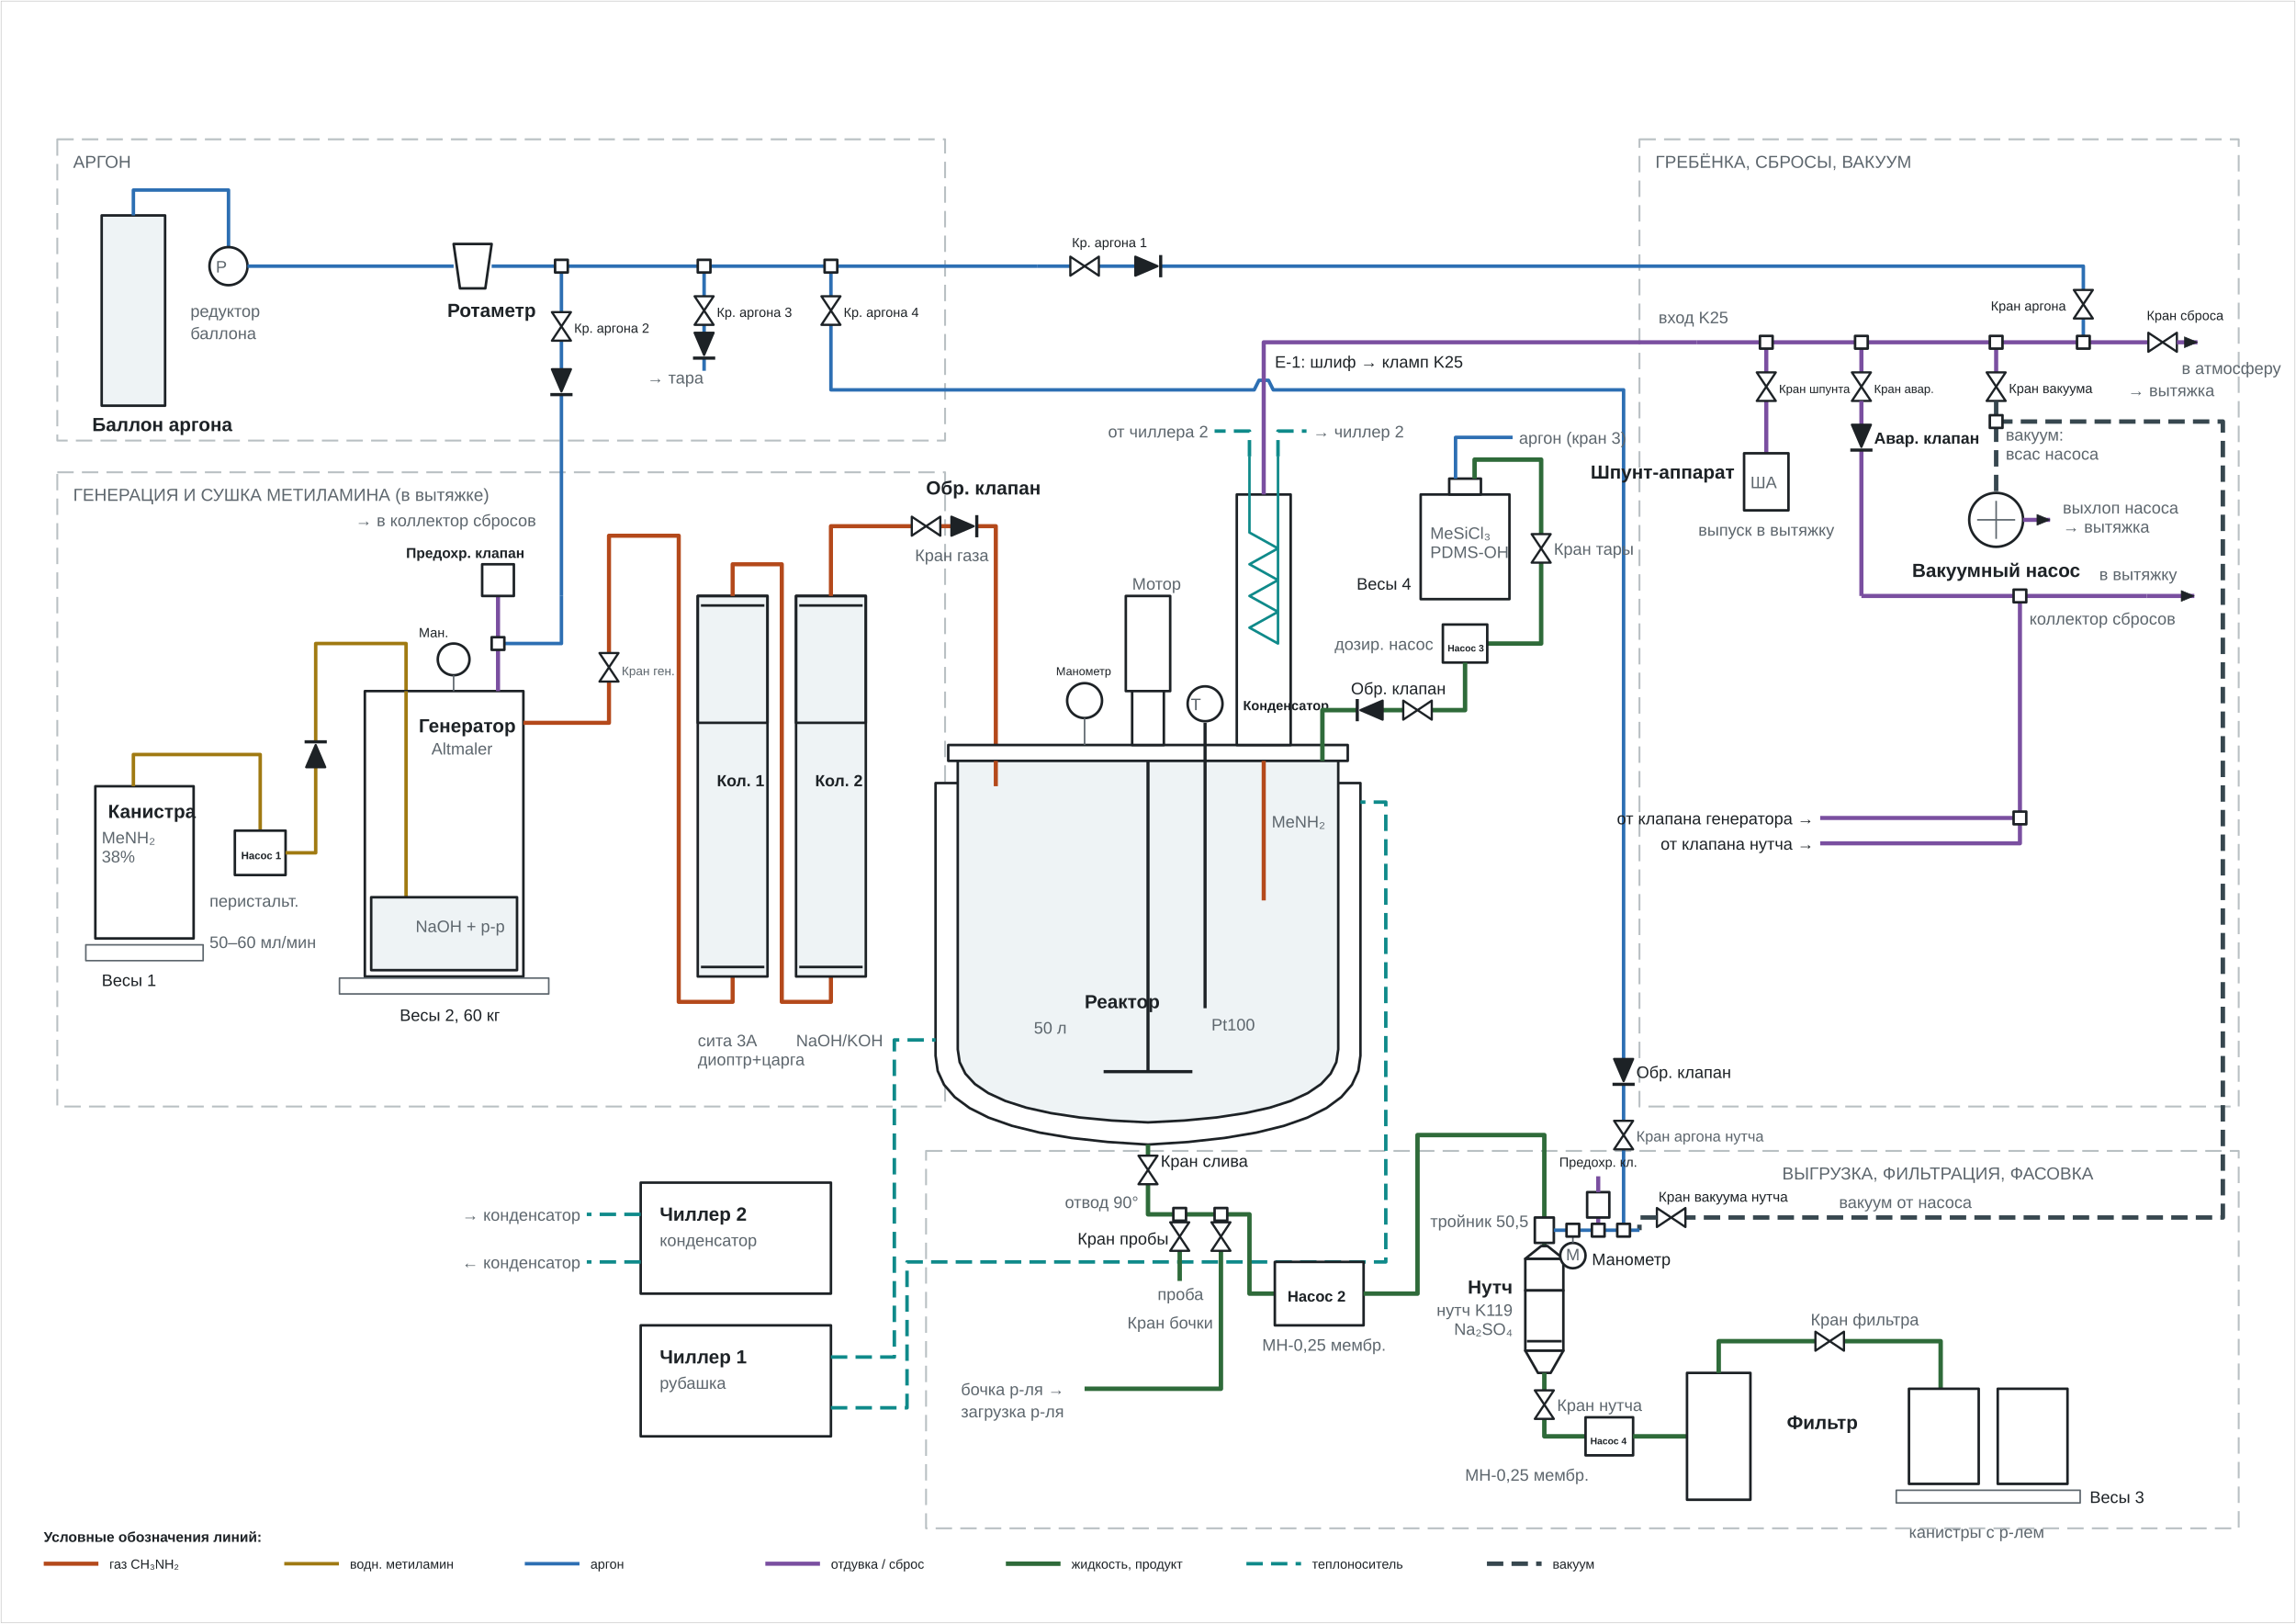
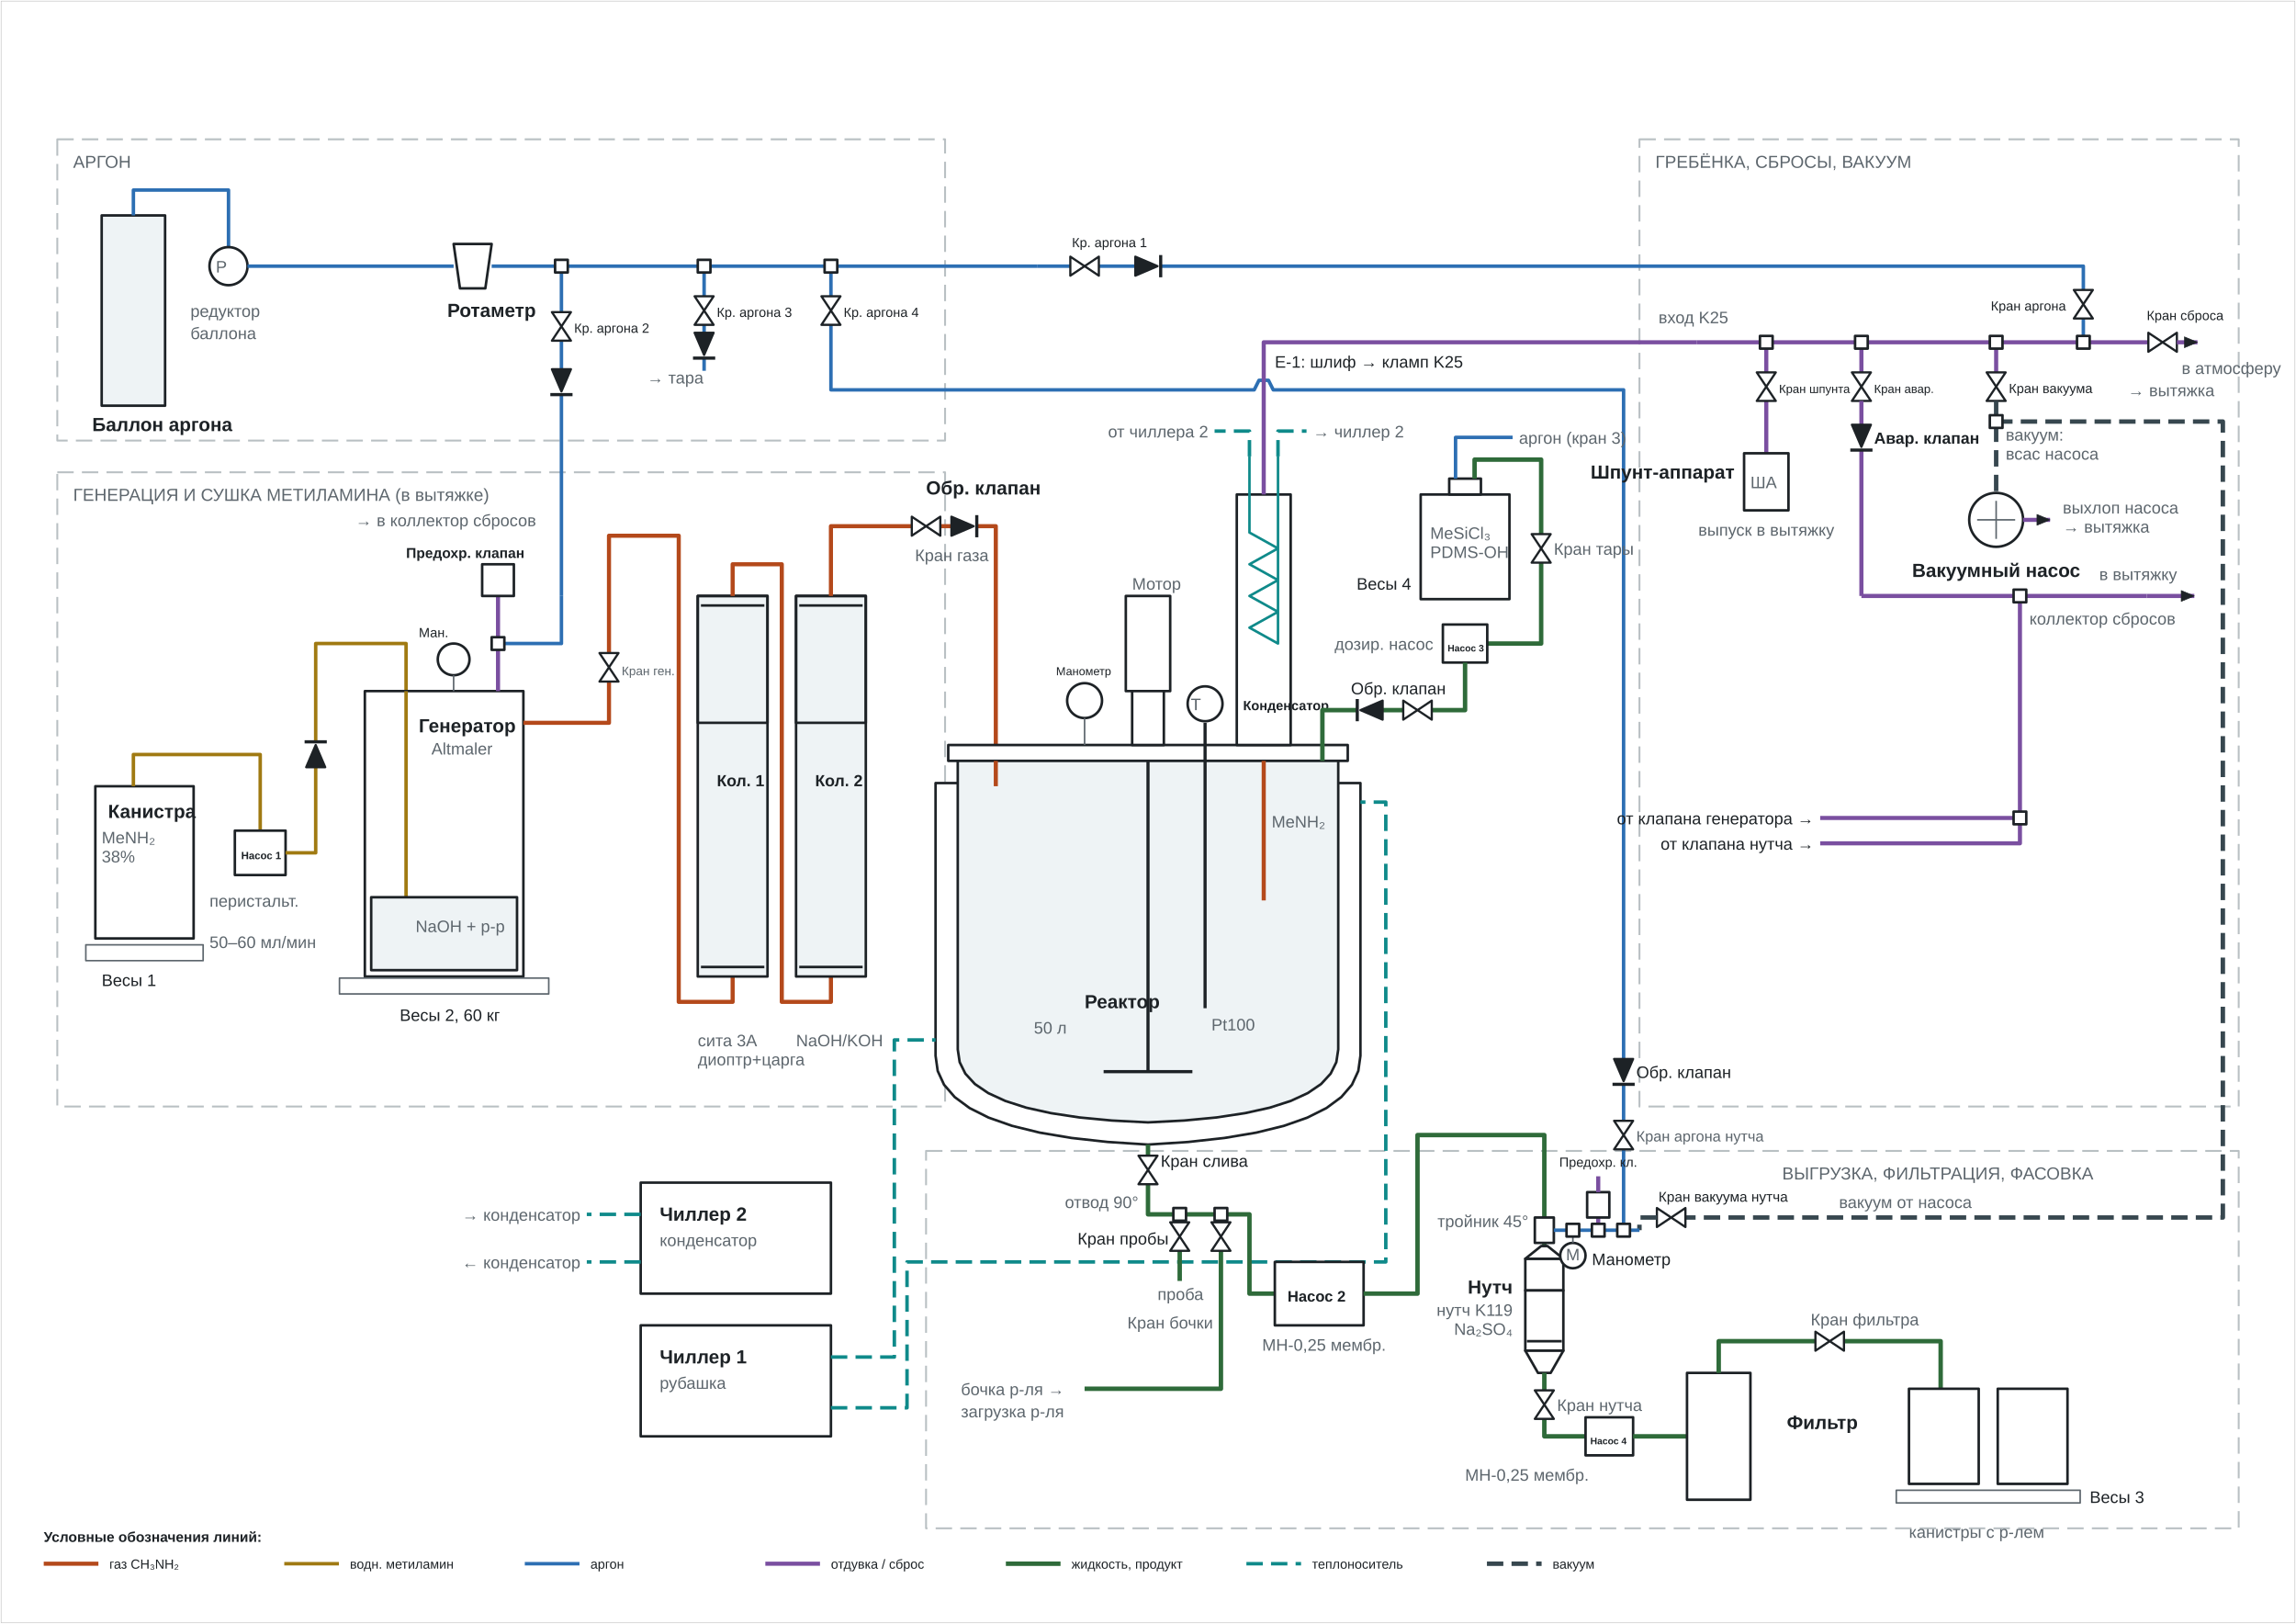
<svg xmlns="http://www.w3.org/2000/svg" viewBox="0 0 420.0 297.0" width="420.0mm" height="297.0mm" font-family="Arial, 'Liberation Sans', sans-serif">
  <rect width="100%" height="100%" fill="#fff" />
  <path d="M0.20,0.20 L419.80,0.20 L419.80,296.80 L0.20,296.80 Z" fill="none" stroke="#bbbbbb" stroke-width="0.1" stroke-linejoin="round" />
  <path d="M10.48,25.48 L172.88,25.48 L172.88,80.58 L10.48,80.58 Z" fill="none" stroke="#b9c0c3" stroke-width="0.348" stroke-dasharray="3 1.5" stroke-linejoin="round" />
  <text x="13.38" y="30.70" font-size="3.19" text-anchor="start" fill="#5d666d">АРГОН</text>
  <path d="M10.48,86.38 L172.88,86.38 L172.88,202.38 L10.48,202.38 Z" fill="none" stroke="#b9c0c3" stroke-width="0.348" stroke-dasharray="3 1.5" stroke-linejoin="round" />
  <text x="13.38" y="91.60" font-size="3.19" text-anchor="start" fill="#5d666d">ГЕНЕРАЦИЯ И СУШКА МЕТИЛАМИНА (в вытяжке)</text>
  <path d="M299.90,25.48 L409.52,25.48 L409.52,202.38 L299.90,202.38 Z" fill="none" stroke="#b9c0c3" stroke-width="0.348" stroke-dasharray="3 1.5" stroke-linejoin="round" />
  <text x="302.80" y="30.70" font-size="3.19" text-anchor="start" fill="#5d666d">ГРЕБЁНКА, СБРОСЫ, ВАКУУМ</text>
  <path d="M169.40,210.50 L409.52,210.50 L409.52,279.52 L169.40,279.52 Z" fill="none" stroke="#b9c0c3" stroke-width="0.348" stroke-dasharray="3 1.5" stroke-linejoin="round" />
  <text x="326.00" y="215.72" font-size="3.19" text-anchor="start" fill="#5d666d">ВЫГРУЗКА, ФИЛЬТРАЦИЯ, ФАСОВКА</text>
  <path d="M18.60,39.40 L30.20,39.40 L30.20,74.20 L18.60,74.20 Z" fill="#eef3f5" stroke="#1d2226" stroke-width="0.464" stroke-linejoin="round" />
  <text x="16.86" y="78.84" font-size="3.48" text-anchor="start" fill="#1d2226" font-weight="bold">Баллон аргона</text>
  <path d="M24.40,39.40 L24.40,34.76 L41.80,34.76 L41.80,45.20" fill="none" stroke="#2d6fb3" stroke-width="0.638" stroke-linejoin="round" />
  <circle cx="41.80" cy="48.68" r="3.48" fill="#ffffff" stroke="#1d2226" stroke-width="0.464" />
  <text x="39.48" y="49.84" font-size="3.045" text-anchor="start" fill="#5d666d">Р</text>
  <text x="34.84" y="57.96" font-size="3.045" text-anchor="start" fill="#5d666d">редуктор</text>
  <text x="34.84" y="62.02" font-size="3.045" text-anchor="start" fill="#5d666d">баллона</text>
  <path d="M45.28,48.68 L82.98,48.68" fill="none" stroke="#2d6fb3" stroke-width="0.638" stroke-linejoin="round" />
  <path d="M82.98,44.62 L89.94,44.62 L88.78,52.74 L84.14,52.74 Z" fill="#ffffff" stroke="#1d2226" stroke-width="0.464" stroke-linejoin="round" />
  <text x="81.82" y="57.96" font-size="3.48" text-anchor="start" fill="#1d2226" font-weight="bold">Ротаметр</text>
  <path d="M89.94,48.68 L169.40,48.68 L189.70,48.68" fill="none" stroke="#2d6fb3" stroke-width="0.638" stroke-linejoin="round" />
  <path d="M102.70,48.68 L102.70,57.09" fill="none" stroke="#2d6fb3" stroke-width="0.638" stroke-linejoin="round" />
  <path d="M102.70,62.31 L102.70,67.53" fill="none" stroke="#2d6fb3" stroke-width="0.638" stroke-linejoin="round" />
  <path d="M102.70,72.17 L102.70,109.00" fill="none" stroke="#2d6fb3" stroke-width="0.638" stroke-linejoin="round" />
  <path d="M100.96,57.09 L104.44,62.31 L100.96,62.31 L104.44,57.09 Z" fill="#ffffff" stroke="#1d2226" stroke-width="0.406" stroke-linejoin="round" />
  <text x="105.02" y="60.86" font-size="2.436" text-anchor="start" fill="#1d2226">Кр. аргона 2</text>
  <path d="M100.96,67.53 L102.70,71.59 L104.44,67.53 Z" fill="#1d2226" stroke="#1d2226" stroke-width="0.406" stroke-linejoin="round" />
  <path d="M100.67,72.17 L104.73,72.17" fill="none" stroke="#1d2226" stroke-width="0.58" stroke-linejoin="round" />
  <path d="M128.80,48.68 L128.80,54.19" fill="none" stroke="#2d6fb3" stroke-width="0.638" stroke-linejoin="round" />
  <path d="M128.80,59.41 L128.80,60.86" fill="none" stroke="#2d6fb3" stroke-width="0.638" stroke-linejoin="round" />
  <path d="M128.80,65.50 L128.80,67.82" fill="none" stroke="#2d6fb3" stroke-width="0.638" stroke-linejoin="round" />
  <path d="M127.06,54.19 L130.54,59.41 L127.06,59.41 L130.54,54.19 Z" fill="#ffffff" stroke="#1d2226" stroke-width="0.406" stroke-linejoin="round" />
  <path d="M127.06,60.86 L128.80,64.92 L130.54,60.86 Z" fill="#1d2226" stroke="#1d2226" stroke-width="0.406" stroke-linejoin="round" />
  <path d="M126.77,65.50 L130.83,65.50" fill="none" stroke="#1d2226" stroke-width="0.58" stroke-linejoin="round" />
  <text x="131.12" y="57.96" font-size="2.436" text-anchor="start" fill="#1d2226">Кр. аргона 3</text>
  <text x="118.36" y="70.14" font-size="3.045" text-anchor="start" fill="#5d666d">→ тара</text>
  <path d="M152.00,48.68 L152.00,54.19" fill="none" stroke="#2d6fb3" stroke-width="0.638" stroke-linejoin="round" />
  <path d="M152.00,59.41 L152.00,71.30 L229.43,71.30 L230.30,69.56 L232.04,69.56 L232.91,71.30 L297.00,71.30 L297.00,193.68" fill="none" stroke="#2d6fb3" stroke-width="0.638" stroke-linejoin="round" />
  <path d="M297.00,198.32 L297.00,204.99" fill="none" stroke="#2d6fb3" stroke-width="0.638" stroke-linejoin="round" />
  <path d="M297.00,210.21 L297.00,225.00" fill="none" stroke="#2d6fb3" stroke-width="0.638" stroke-linejoin="round" />
  <path d="M150.26,54.19 L153.74,59.41 L150.26,59.41 L153.74,54.19 Z" fill="#ffffff" stroke="#1d2226" stroke-width="0.406" stroke-linejoin="round" />
  <text x="154.32" y="57.96" font-size="2.436" text-anchor="start" fill="#1d2226">Кр. аргона 4</text>
  <path d="M295.26,193.68 L297.00,197.74 L298.74,193.68 Z" fill="#1d2226" stroke="#1d2226" stroke-width="0.406" stroke-linejoin="round" />
  <path d="M294.97,198.32 L299.03,198.32" fill="none" stroke="#1d2226" stroke-width="0.58" stroke-linejoin="round" />
  <text x="299.32" y="197.16" font-size="3.045" text-anchor="start" fill="#1d2226">Обр. клапан</text>
  <path d="M295.26,204.99 L298.74,210.21 L295.26,210.21 L298.74,204.99 Z" fill="#ffffff" stroke="#1d2226" stroke-width="0.406" stroke-linejoin="round" />
  <text x="299.32" y="208.76" font-size="2.74" text-anchor="start" fill="#5d666d">Кран аргона нутча</text>
  <path d="M189.70,48.68 L195.79,48.68" fill="none" stroke="#2d6fb3" stroke-width="0.638" stroke-linejoin="round" />
  <path d="M201.01,48.68 L207.68,48.68" fill="none" stroke="#2d6fb3" stroke-width="0.638" stroke-linejoin="round" />
  <path d="M212.32,48.68 L381.10,48.68 L381.10,53.03" fill="none" stroke="#2d6fb3" stroke-width="0.638" stroke-linejoin="round" />
  <path d="M381.10,58.25 L381.10,62.60" fill="none" stroke="#2d6fb3" stroke-width="0.638" stroke-linejoin="round" />
  <path d="M195.79,46.94 L201.01,50.42 L201.01,46.94 L195.79,50.42 Z" fill="#ffffff" stroke="#1d2226" stroke-width="0.406" stroke-linejoin="round" />
  <text x="196.08" y="45.20" font-size="2.436" text-anchor="start" fill="#1d2226">Кр. аргона 1</text>
  <path d="M207.68,46.94 L211.74,48.68 L207.68,50.42 Z" fill="#1d2226" stroke="#1d2226" stroke-width="0.406" stroke-linejoin="round" />
  <path d="M212.32,46.65 L212.32,50.71" fill="none" stroke="#1d2226" stroke-width="0.58" stroke-linejoin="round" />
  <path d="M17.44,143.80 L35.42,143.80 L35.42,171.64 L17.44,171.64 Z" fill="#ffffff" stroke="#1d2226" stroke-width="0.464" stroke-linejoin="round" />
  <text x="19.76" y="149.60" font-size="3.48" text-anchor="start" fill="#1d2226" font-weight="bold">Канистра</text>
  <text x="18.60" y="154.24" font-size="3.045" text-anchor="start" fill="#5d666d">MeNH₂</text>
  <text x="18.60" y="157.72" font-size="3.045" text-anchor="start" fill="#5d666d">38%</text>
  <path d="M15.70,172.80 L37.16,172.80 L37.16,175.70 L15.70,175.70 Z" fill="none" stroke="#5d666d" stroke-width="0.29" stroke-linejoin="round" />
  <text x="18.60" y="180.34" font-size="3.045" text-anchor="start" fill="#1d2226">Весы 1</text>
  <path d="M24.40,143.80 L24.40,138.00 L47.60,138.00 L47.60,151.92" fill="none" stroke="#a07a12" stroke-width="0.638" stroke-linejoin="round" />
  <path d="M42.96,151.92 L52.24,151.92 L52.24,160.04 L42.96,160.04 Z" fill="#ffffff" stroke="#1d2226" stroke-width="0.464" stroke-linejoin="round" />
  <text x="44.12" y="157.14" font-size="1.914" text-anchor="start" fill="#1d2226" font-weight="bold">Насос 1</text>
  <text x="38.32" y="165.84" font-size="3.045" text-anchor="start" fill="#5d666d">перистальт.</text>
  <text x="38.32" y="173.38" font-size="3.045" text-anchor="start" fill="#5d666d">50–60 мл/мин</text>
  <path d="M52.24,155.98 L57.75,155.98 L57.75,140.32" fill="none" stroke="#a07a12" stroke-width="0.638" stroke-linejoin="round" />
  <path d="M57.75,135.68 L57.75,117.70 L74.28,117.70 L74.28,126.40" fill="none" stroke="#a07a12" stroke-width="0.638" stroke-linejoin="round" />
  <path d="M56.01,140.32 L57.75,136.26 L59.49,140.32 Z" fill="#1d2226" stroke="#1d2226" stroke-width="0.406" stroke-linejoin="round" />
  <path d="M55.72,135.68 L59.78,135.68" fill="none" stroke="#1d2226" stroke-width="0.58" stroke-linejoin="round" />
  <path d="M66.74,126.40 L95.74,126.40 L95.74,178.60 L66.74,178.60 Z" fill="#ffffff" stroke="#1d2226" stroke-width="0.464" stroke-linejoin="round" />
  <path d="M74.28,126.40 L74.28,172.80" fill="none" stroke="#a07a12" stroke-width="0.638" stroke-linejoin="round" />
  <path d="M67.90,164.10 L94.58,164.10 L94.58,177.44 L67.90,177.44 Z" fill="#eef3f5" stroke="#1d2226" stroke-width="0.464" stroke-linejoin="round" />
  <text x="76.02" y="170.48" font-size="3.045" text-anchor="start" fill="#5d666d">NaOH + р-р</text>
  <text x="76.60" y="133.94" font-size="3.48" text-anchor="start" fill="#1d2226" font-weight="bold">Генератор</text>
  <text x="78.92" y="138.00" font-size="3.045" text-anchor="start" fill="#5d666d">Altmaler</text>
  <path d="M62.10,178.89 L100.38,178.89 L100.38,181.79 L62.10,181.79 Z" fill="none" stroke="#5d666d" stroke-width="0.29" stroke-linejoin="round" />
  <text x="73.12" y="186.72" font-size="3.045" text-anchor="start" fill="#1d2226">Весы 2, 60 кг</text>
  <path d="M91.10,126.40 L91.10,117.70 L91.10,109.00" fill="none" stroke="#7a4fa0" stroke-width="0.754" stroke-linejoin="round" />
  <path d="M88.20,103.20 L94.00,103.20 L94.00,109.00 L88.20,109.00 Z" fill="#ffffff" stroke="#1d2226" stroke-width="0.464" stroke-linejoin="round" />
  <text x="74.28" y="102.04" font-size="2.61" text-anchor="start" fill="#1d2226" font-weight="bold">Предохр. клапан</text>
  <text x="65.00" y="96.24" font-size="3.045" text-anchor="start" fill="#5d666d">→ в коллектор сбросов</text>
  <circle cx="82.98" cy="120.60" r="2.90" fill="#ffffff" stroke="#1d2226" stroke-width="0.464" />
  <path d="M82.98,123.50 L82.98,126.40" fill="none" stroke="#5d666d" stroke-width="0.29" stroke-linejoin="round" />
  <text x="76.60" y="116.54" font-size="2.436" text-anchor="start" fill="#1d2226">Ман.</text>
  <path d="M102.70,109.00 L102.70,117.70 L91.10,117.70" fill="none" stroke="#2d6fb3" stroke-width="0.638" stroke-linejoin="round" />
  <path d="M95.74,132.20 L111.40,132.20 L111.40,124.66" fill="none" stroke="#b4491b" stroke-width="0.754" stroke-linejoin="round" />
  <path d="M111.40,119.44 L111.40,97.98 L124.16,97.98 L124.16,183.24 L134.02,183.24 L134.02,178.60" fill="none" stroke="#b4491b" stroke-width="0.754" stroke-linejoin="round" />
  <path d="M109.66,119.44 L113.14,124.66 L109.66,124.66 L113.14,119.44 Z" fill="#ffffff" stroke="#1d2226" stroke-width="0.406" stroke-linejoin="round" />
  <text x="113.72" y="123.50" font-size="2.284" text-anchor="start" fill="#5d666d">Кран ген.</text>
  <path d="M127.64,109.00 L140.40,109.00 L140.40,178.60 L127.64,178.60 Z" fill="#eef3f5" stroke="#1d2226" stroke-width="0.464" stroke-linejoin="round" />
  <path d="M127.64,109.00 L140.40,109.00 L140.40,132.20 L127.64,132.20 Z" fill="none" stroke="#1d2226" stroke-width="0.464" stroke-linejoin="round" />
  <path d="M128.22,110.74 L139.82,110.74" fill="none" stroke="#1d2226" stroke-width="0.464" stroke-linejoin="round" />
  <path d="M128.22,176.86 L139.82,176.86" fill="none" stroke="#1d2226" stroke-width="0.464" stroke-linejoin="round" />
  <text x="131.12" y="143.80" font-size="2.958" text-anchor="start" fill="#1d2226" font-weight="bold">Кол. 1</text>
  <text x="127.64" y="191.36" font-size="3.045" text-anchor="start" fill="#5d666d">сита 3А</text>
  <text x="127.64" y="194.84" font-size="3.045" text-anchor="start" fill="#5d666d">диоптр+царга</text>
  <path d="M134.02,109.00 L134.02,103.20 L143.01,103.20 L143.01,183.24 L152.00,183.24 L152.00,178.60" fill="none" stroke="#b4491b" stroke-width="0.754" stroke-linejoin="round" />
  <path d="M145.62,109.00 L158.38,109.00 L158.38,178.60 L145.62,178.60 Z" fill="#eef3f5" stroke="#1d2226" stroke-width="0.464" stroke-linejoin="round" />
  <path d="M145.62,109.00 L158.38,109.00 L158.38,132.20 L145.62,132.20 Z" fill="none" stroke="#1d2226" stroke-width="0.464" stroke-linejoin="round" />
  <path d="M146.20,110.74 L157.80,110.74" fill="none" stroke="#1d2226" stroke-width="0.464" stroke-linejoin="round" />
  <path d="M146.20,176.86 L157.80,176.86" fill="none" stroke="#1d2226" stroke-width="0.464" stroke-linejoin="round" />
  <text x="149.10" y="143.80" font-size="2.958" text-anchor="start" fill="#1d2226" font-weight="bold">Кол. 2</text>
  <text x="145.62" y="191.36" font-size="3.045" text-anchor="start" fill="#5d666d">NaOH/KOH</text>
  <path d="M152.00,109.00 L152.00,96.24 L166.79,96.24" fill="none" stroke="#b4491b" stroke-width="0.754" stroke-linejoin="round" />
  <path d="M172.01,96.24 L174.04,96.24" fill="none" stroke="#b4491b" stroke-width="0.754" stroke-linejoin="round" />
  <path d="M178.68,96.24 L182.16,96.24 L182.16,136.26" fill="none" stroke="#b4491b" stroke-width="0.754" stroke-linejoin="round" />
  <path d="M166.79,94.50 L172.01,97.98 L172.01,94.50 L166.79,97.98 Z" fill="#ffffff" stroke="#1d2226" stroke-width="0.406" stroke-linejoin="round" />
  <text x="167.37" y="102.62" font-size="3.045" text-anchor="start" fill="#5d666d">Кран газа</text>
  <path d="M174.04,94.50 L178.10,96.24 L174.04,97.98 Z" fill="#1d2226" stroke="#1d2226" stroke-width="0.406" stroke-linejoin="round" />
  <path d="M178.68,94.21 L178.68,98.27" fill="none" stroke="#1d2226" stroke-width="0.58" stroke-linejoin="round" />
  <text x="169.40" y="90.44" font-size="3.48" text-anchor="start" fill="#1d2226" font-weight="bold">Обр. клапан</text>
  <path d="M171.14,143.22 L171.14,193.10 L171.53,195.87 L172.69,198.39 L174.64,200.65 L177.36,202.66 L180.85,204.41 L185.13,205.91 L190.18,207.15 L196.01,208.13 L202.62,208.86 L210.00,209.34 L217.38,208.86 L223.99,208.13 L229.82,207.15 L234.87,205.91 L239.14,204.41 L242.64,202.66 L245.36,200.65 L247.31,198.39 L248.47,195.87 L248.86,193.10 L248.86,143.22 Z" fill="#ffffff" stroke="#1d2226" stroke-width="0.464" stroke-linejoin="round" />
  <path d="M175.20,138.00 L175.20,191.94 L175.55,194.27 L176.59,196.37 L178.33,198.26 L180.77,199.92 L183.90,201.36 L187.73,202.59 L192.25,203.59 L197.47,204.38 L203.39,204.94 L210.00,205.28 L216.61,204.94 L222.53,204.38 L227.75,203.59 L232.27,202.59 L236.10,201.36 L239.23,199.92 L241.67,198.26 L243.41,196.37 L244.45,194.27 L244.80,191.94 L244.80,138.00 Z" fill="#eef3f5" stroke="#1d2226" stroke-width="0.464" stroke-linejoin="round" />
  <path d="M173.46,136.26 L246.54,136.26 L246.54,139.16 L173.46,139.16 Z" fill="#ffffff" stroke="#1d2226" stroke-width="0.464" stroke-linejoin="round" />
  <text x="198.40" y="184.40" font-size="3.48" text-anchor="start" fill="#1d2226" font-weight="bold">Реактор</text>
  <text x="189.12" y="189.04" font-size="3.045" text-anchor="start" fill="#5d666d">50 л</text>
  <path d="M182.16,139.16 L182.16,143.80" fill="none" stroke="#b4491b" stroke-width="0.754" stroke-linejoin="round" />
  <path d="M231.17,139.16 L231.17,164.68" fill="none" stroke="#b4491b" stroke-width="0.754" stroke-linejoin="round" />
  <text x="232.62" y="151.34" font-size="3.045" text-anchor="start" fill="#5d666d">MeNH₂</text>
  <circle cx="198.40" cy="128.14" r="3.19" fill="#ffffff" stroke="#1d2226" stroke-width="0.464" />
  <path d="M198.40,131.33 L198.40,136.26" fill="none" stroke="#5d666d" stroke-width="0.29" stroke-linejoin="round" />
  <text x="193.18" y="123.50" font-size="2.131" text-anchor="start" fill="#1d2226">Манометр</text>
  <path d="M205.94,109.00 L214.06,109.00 L214.06,126.40 L205.94,126.40 Z" fill="#ffffff" stroke="#1d2226" stroke-width="0.464" stroke-linejoin="round" />
  <text x="207.10" y="107.84" font-size="3.045" text-anchor="start" fill="#5d666d">Мотор</text>
  <path d="M207.10,126.40 L212.90,126.40 L212.90,136.26 L207.10,136.26 Z" fill="#ffffff" stroke="#1d2226" stroke-width="0.464" stroke-linejoin="round" />
  <path d="M210.00,139.16 L210.00,196.00" fill="none" stroke="#1d2226" stroke-width="0.58" stroke-linejoin="round" />
  <path d="M201.88,196.00 L218.12,196.00" fill="none" stroke="#1d2226" stroke-width="0.58" stroke-linejoin="round" />
  <path d="M220.44,132.20 L220.44,184.40" fill="none" stroke="#1d2226" stroke-width="0.58" stroke-linejoin="round" />
  <circle cx="220.44" cy="128.72" r="3.19" fill="#ffffff" stroke="#1d2226" stroke-width="0.464" />
  <text x="217.83" y="129.88" font-size="3.045" text-anchor="start" fill="#5d666d">Т</text>
  <text x="221.60" y="188.46" font-size="3.045" text-anchor="start" fill="#5d666d">Pt100</text>
  <path d="M226.24,90.44 L236.10,90.44 L236.10,136.26 L226.24,136.26 Z" fill="#ffffff" stroke="#1d2226" stroke-width="0.464" stroke-linejoin="round" />
  <path d="M228.56,83.48 L228.56,97.40 L233.78,100.30 L228.56,103.20 L233.78,106.10 L228.56,109.00 L233.78,111.90 L228.56,114.80 L233.78,117.70 L233.78,83.48" fill="none" stroke="#0f8a8a" stroke-width="0.464" stroke-linejoin="round" />
  <path d="M228.56,83.48 L228.56,78.84 L222.18,78.84" fill="none" stroke="#0f8a8a" stroke-width="0.638" stroke-dasharray="3 1.5" stroke-linejoin="round" />
  <path d="M233.78,83.48 L233.78,78.84 L239.00,78.84" fill="none" stroke="#0f8a8a" stroke-width="0.638" stroke-dasharray="3 1.5" stroke-linejoin="round" />
  <text x="240.16" y="80.00" font-size="3.045" text-anchor="start" fill="#5d666d">→ чиллер 2</text>
  <text x="221.02" y="80.00" font-size="3.045" text-anchor="end" fill="#5d666d">от чиллера 2</text>
  <text x="227.40" y="129.88" font-size="2.436" text-anchor="start" fill="#1d2226" font-weight="bold">Конденсатор</text>
  <path d="M259.88,90.44 L276.12,90.44 L276.12,109.58 L259.88,109.58 Z" fill="#ffffff" stroke="#1d2226" stroke-width="0.464" stroke-linejoin="round" />
  <path d="M265.10,87.54 L270.90,87.54 L270.90,90.44 L265.10,90.44 Z" fill="#ffffff" stroke="#1d2226" stroke-width="0.464" stroke-linejoin="round" />
  <text x="261.62" y="98.56" font-size="3.045" text-anchor="start" fill="#5d666d">MeSiCl₃</text>
  <text x="261.62" y="102.04" font-size="3.045" text-anchor="start" fill="#5d666d">PDMS-OH</text>
  <text x="258.14" y="107.84" font-size="3.045" text-anchor="end" fill="#1d2226">Весы 4</text>
  <path d="M266.26,87.54 L266.26,80.00 L276.70,80.00" fill="none" stroke="#2d6fb3" stroke-width="0.638" stroke-linejoin="round" />
  <text x="277.86" y="81.16" font-size="3.045" text-anchor="start" fill="#5d666d">аргон (кран 3)</text>
  <path d="M269.74,87.54 L269.74,84.06 L281.92,84.06 L281.92,97.69" fill="none" stroke="#2f6b3a" stroke-width="0.812" stroke-linejoin="round" />
  <path d="M281.92,102.91 L281.92,117.70 L272.06,117.70" fill="none" stroke="#2f6b3a" stroke-width="0.812" stroke-linejoin="round" />
  <path d="M280.18,97.69 L283.66,102.91 L280.18,102.91 L283.66,97.69 Z" fill="#ffffff" stroke="#1d2226" stroke-width="0.406" stroke-linejoin="round" />
  <text x="284.24" y="101.46" font-size="3.045" text-anchor="start" fill="#5d666d">Кран тары</text>
  <path d="M263.94,114.22 L272.06,114.22 L272.06,121.18 L263.94,121.18 Z" fill="#ffffff" stroke="#1d2226" stroke-width="0.464" stroke-linejoin="round" />
  <text x="264.81" y="119.15" font-size="1.74" text-anchor="start" fill="#1d2226" font-weight="bold">Насос 3</text>
  <text x="262.20" y="118.86" font-size="3.045" text-anchor="end" fill="#5d666d">дозир. насос</text>
  <path d="M268.00,121.18 L268.00,129.88 L261.91,129.88" fill="none" stroke="#2f6b3a" stroke-width="0.812" stroke-linejoin="round" />
  <path d="M256.69,129.88 L252.92,129.88" fill="none" stroke="#2f6b3a" stroke-width="0.812" stroke-linejoin="round" />
  <path d="M248.28,129.88 L241.90,129.88 L241.90,139.16" fill="none" stroke="#2f6b3a" stroke-width="0.812" stroke-linejoin="round" />
  <path d="M256.69,128.14 L261.91,131.62 L261.91,128.14 L256.69,131.62 Z" fill="#ffffff" stroke="#1d2226" stroke-width="0.406" stroke-linejoin="round" />
  <path d="M252.92,128.14 L248.86,129.88 L252.92,131.62 Z" fill="#1d2226" stroke="#1d2226" stroke-width="0.406" stroke-linejoin="round" />
  <path d="M248.28,127.85 L248.28,131.91" fill="none" stroke="#1d2226" stroke-width="0.58" stroke-linejoin="round" />
  <text x="247.12" y="126.98" font-size="3.045" text-anchor="start" fill="#1d2226">Обр. клапан</text>
  <path d="M231.17,90.44 L231.17,62.60 L310.34,62.60" fill="none" stroke="#7a4fa0" stroke-width="0.754" stroke-linejoin="round" />
  <text x="233.20" y="67.24" font-size="3.045" text-anchor="start" fill="#1d2226">E-1: шлиф → кламп K25</text>
  <path d="M117.20,242.40 L152.00,242.40 L152.00,262.70 L117.20,262.70 Z" fill="#ffffff" stroke="#1d2226" stroke-width="0.464" stroke-linejoin="round" />
  <text x="120.68" y="249.36" font-size="3.48" text-anchor="start" fill="#1d2226" font-weight="bold">Чиллер 1</text>
  <text x="120.68" y="254.00" font-size="3.045" text-anchor="start" fill="#5d666d">рубашка</text>
  <path d="M117.20,216.30 L152.00,216.30 L152.00,236.60 L117.20,236.60 Z" fill="#ffffff" stroke="#1d2226" stroke-width="0.464" stroke-linejoin="round" />
  <text x="120.68" y="223.26" font-size="3.48" text-anchor="start" fill="#1d2226" font-weight="bold">Чиллер 2</text>
  <text x="120.68" y="227.90" font-size="3.045" text-anchor="start" fill="#5d666d">конденсатор</text>
  <path d="M117.20,222.10 L107.34,222.10" fill="none" stroke="#0f8a8a" stroke-width="0.638" stroke-dasharray="3 1.5" stroke-linejoin="round" />
  <text x="106.18" y="223.26" font-size="3.045" text-anchor="end" fill="#5d666d">→ конденсатор</text>
  <path d="M117.20,230.80 L107.34,230.80" fill="none" stroke="#0f8a8a" stroke-width="0.638" stroke-dasharray="3 1.5" stroke-linejoin="round" />
  <text x="106.18" y="231.96" font-size="3.045" text-anchor="end" fill="#5d666d">← конденсатор</text>
  <path d="M152.00,248.20 L163.60,248.20 L163.60,190.20 L171.14,190.20" fill="none" stroke="#0f8a8a" stroke-width="0.638" stroke-dasharray="3 1.5" stroke-linejoin="round" />
  <path d="M152.00,257.48 L165.92,257.48 L165.92,230.80 L253.50,230.80 L253.50,146.70 L248.86,146.70" fill="none" stroke="#0f8a8a" stroke-width="0.638" stroke-dasharray="3 1.5" stroke-linejoin="round" />
  <path d="M310.34,62.60 L392.99,62.60" fill="none" stroke="#7a4fa0" stroke-width="0.754" stroke-linejoin="round" />
  <text x="303.38" y="59.12" font-size="3.045" text-anchor="start" fill="#5d666d">вход K25</text>
  <path d="M323.10,62.60 L323.10,68.11" fill="none" stroke="#7a4fa0" stroke-width="0.754" stroke-linejoin="round" />
  <path d="M323.10,73.33 L323.10,82.90" fill="none" stroke="#7a4fa0" stroke-width="0.754" stroke-linejoin="round" />
  <path d="M321.36,68.11 L324.84,73.33 L321.36,73.33 L324.84,68.11 Z" fill="#ffffff" stroke="#1d2226" stroke-width="0.406" stroke-linejoin="round" />
  <text x="325.42" y="71.88" font-size="2.192" text-anchor="start" fill="#1d2226">Кран шпунта</text>
  <path d="M319.04,82.90 L327.16,82.90 L327.16,93.34 L319.04,93.34 Z" fill="#ffffff" stroke="#1d2226" stroke-width="0.464" stroke-linejoin="round" />
  <text x="320.20" y="89.28" font-size="3.045" text-anchor="start" fill="#5d666d">ША</text>
  <text x="317.30" y="87.54" font-size="3.48" text-anchor="end" fill="#1d2226" font-weight="bold">Шпунт-аппарат</text>
  <text x="323.10" y="97.98" font-size="3.045" text-anchor="middle" fill="#5d666d">выпуск в вытяжку</text>
  <path d="M340.50,62.60 L340.50,68.11" fill="none" stroke="#7a4fa0" stroke-width="0.754" stroke-linejoin="round" />
  <path d="M338.76,68.11 L342.24,73.33 L338.76,73.33 L342.24,68.11 Z" fill="#ffffff" stroke="#1d2226" stroke-width="0.406" stroke-linejoin="round" />
  <text x="342.82" y="71.88" font-size="2.192" text-anchor="start" fill="#1d2226">Кран авар.</text>
  <path d="M340.50,73.33 L340.50,77.68" fill="none" stroke="#7a4fa0" stroke-width="0.754" stroke-linejoin="round" />
  <path d="M340.50,82.32 L340.50,109.00" fill="none" stroke="#7a4fa0" stroke-width="0.754" stroke-linejoin="round" />
  <path d="M338.76,77.68 L340.50,81.74 L342.24,77.68 Z" fill="#1d2226" stroke="#1d2226" stroke-width="0.406" stroke-linejoin="round" />
  <path d="M338.47,82.32 L342.53,82.32" fill="none" stroke="#1d2226" stroke-width="0.58" stroke-linejoin="round" />
  <text x="342.82" y="81.16" font-size="2.958" text-anchor="start" fill="#1d2226" font-weight="bold">Авар. клапан</text>
  <path d="M365.15,62.60 L365.15,68.11" fill="none" stroke="#7a4fa0" stroke-width="0.754" stroke-linejoin="round" />
  <path d="M363.41,68.11 L366.89,73.33 L363.41,73.33 L366.89,68.11 Z" fill="#ffffff" stroke="#1d2226" stroke-width="0.406" stroke-linejoin="round" />
  <text x="367.47" y="71.88" font-size="2.436" text-anchor="start" fill="#1d2226">Кран вакуума</text>
  <path d="M365.15,73.33 L365.15,90.15" fill="none" stroke="#37474f" stroke-width="0.812" stroke-dasharray="3 1.5" stroke-linejoin="round" />
  <path d="M365.15,77.10 L406.62,77.10 L406.62,222.68 L308.31,222.68" fill="none" stroke="#37474f" stroke-width="0.812" stroke-dasharray="3 1.5" stroke-linejoin="round" />
  <path d="M303.09,220.94 L308.31,224.42 L308.31,220.94 L303.09,224.42 Z" fill="#ffffff" stroke="#1d2226" stroke-width="0.406" stroke-linejoin="round" />
  <path d="M303.09,222.68 L299.90,222.68 L299.90,225.00" fill="none" stroke="#37474f" stroke-width="0.812" stroke-dasharray="3 1.5" stroke-linejoin="round" />
  <text x="303.38" y="219.78" font-size="2.588" text-anchor="start" fill="#1d2226">Кран вакуума нутча</text>
  <text x="336.40" y="220.94" font-size="3.045" text-anchor="start" fill="#5d666d">вакуум от насоса</text>
  <text x="366.89" y="80.58" font-size="3.045" text-anchor="start" fill="#5d666d">вакуум:</text>
  <text x="366.89" y="84.06" font-size="3.045" text-anchor="start" fill="#5d666d">всас насоса</text>
  <circle cx="365.15" cy="95.08" r="4.93" fill="#ffffff" stroke="#1d2226" stroke-width="0.464" />
  <path d="M361.67,95.08 L368.63,95.08" fill="none" stroke="#5d666d" stroke-width="0.29" stroke-linejoin="round" />
  <path d="M365.15,91.60 L365.15,98.56" fill="none" stroke="#5d666d" stroke-width="0.29" stroke-linejoin="round" />
  <text x="365.15" y="105.52" font-size="3.48" text-anchor="middle" fill="#1d2226" font-weight="bold">Вакуумный насос</text>
  <path d="M370.08,95.08 L375.01,95.08" fill="none" stroke="#7a4fa0" stroke-width="0.754" stroke-linejoin="round" />
  <path d="M375.01,95.08 L372.61,96.08 L372.61,94.08 Z" fill="#1d2226" stroke="#1d2226" stroke-width="0.1" stroke-linejoin="round" />
  <text x="377.33" y="93.92" font-size="3.045" text-anchor="start" fill="#5d666d">выхлоп насоса</text>
  <text x="377.33" y="97.40" font-size="3.045" text-anchor="start" fill="#5d666d">→ вытяжка</text>
  <path d="M379.36,53.03 L382.84,58.25 L379.36,58.25 L382.84,53.03 Z" fill="#ffffff" stroke="#1d2226" stroke-width="0.406" stroke-linejoin="round" />
  <text x="377.92" y="56.80" font-size="2.436" text-anchor="end" fill="#1d2226">Кран аргона</text>
  <path d="M392.99,60.86 L398.21,64.34 L398.21,60.86 L392.99,64.34 Z" fill="#ffffff" stroke="#1d2226" stroke-width="0.406" stroke-linejoin="round" />
  <text x="392.70" y="58.54" font-size="2.436" text-anchor="start" fill="#1d2226">Кран сброса</text>
  <path d="M398.21,62.60 L401.98,62.60" fill="none" stroke="#7a4fa0" stroke-width="0.754" stroke-linejoin="round" />
  <path d="M401.98,62.60 L399.58,63.60 L399.58,61.60 Z" fill="#1d2226" stroke="#1d2226" stroke-width="0.1" stroke-linejoin="round" />
  <text x="399.08" y="68.40" font-size="3.045" text-anchor="start" fill="#5d666d">в атмосферу</text>
  <text x="389.22" y="72.46" font-size="3.045" text-anchor="start" fill="#5d666d">→ вытяжка</text>
  <path d="M340.50,109.00 L392.70,109.00" fill="none" stroke="#7a4fa0" stroke-width="0.754" stroke-linejoin="round" />
  <path d="M392.70,109.00 L401.40,109.00" fill="none" stroke="#7a4fa0" stroke-width="0.754" stroke-linejoin="round" />
  <path d="M401.40,109.00 L399.00,110.00 L399.00,108.00 Z" fill="#1d2226" stroke="#1d2226" stroke-width="0.1" stroke-linejoin="round" />
  <text x="371.24" y="114.22" font-size="3.045" text-anchor="start" fill="#5d666d">коллектор сбросов</text>
  <text x="384.00" y="106.10" font-size="3.045" text-anchor="start" fill="#5d666d">в вытяжку</text>
  <text x="331.80" y="150.76" font-size="3.045" text-anchor="end" fill="#1d2226">от клапана генератора →</text>
  <path d="M332.96,149.60 L369.50,149.60" fill="none" stroke="#7a4fa0" stroke-width="0.754" stroke-linejoin="round" />
  <text x="331.80" y="155.40" font-size="3.045" text-anchor="end" fill="#1d2226">от клапана нутча →</text>
  <path d="M332.96,154.24 L369.50,154.24 L369.50,109.00" fill="none" stroke="#7a4fa0" stroke-width="0.754" stroke-linejoin="round" />
  <path d="M210.00,209.34 L210.00,211.37" fill="none" stroke="#2f6b3a" stroke-width="0.812" stroke-linejoin="round" />
  <path d="M210.00,216.59 L210.00,222.10 L228.56,222.10 L228.56,236.60 L233.20,236.60" fill="none" stroke="#2f6b3a" stroke-width="0.812" stroke-linejoin="round" />
  <path d="M208.26,211.37 L211.74,216.59 L208.26,216.59 L211.74,211.37 Z" fill="#ffffff" stroke="#1d2226" stroke-width="0.406" stroke-linejoin="round" />
  <text x="212.32" y="213.40" font-size="3.045" text-anchor="start" fill="#1d2226">Кран слива</text>
  <text x="208.26" y="220.94" font-size="3.045" text-anchor="end" fill="#5d666d">отвод 90°</text>
  <path d="M215.80,222.10 L215.80,223.55" fill="none" stroke="#2f6b3a" stroke-width="0.812" stroke-linejoin="round" />
  <path d="M215.80,228.77 L215.80,234.28" fill="none" stroke="#2f6b3a" stroke-width="0.812" stroke-linejoin="round" />
  <path d="M214.06,223.55 L217.54,228.77 L214.06,228.77 L217.54,223.55 Z" fill="#ffffff" stroke="#1d2226" stroke-width="0.406" stroke-linejoin="round" />
  <text x="213.77" y="227.61" font-size="3.045" text-anchor="end" fill="#1d2226">Кран пробы</text>
  <text x="211.74" y="237.76" font-size="3.045" text-anchor="start" fill="#5d666d">проба</text>
  <path d="M223.34,222.10 L223.34,223.55" fill="none" stroke="#2f6b3a" stroke-width="0.812" stroke-linejoin="round" />
  <path d="M223.34,228.77 L223.34,254.00 L198.40,254.00" fill="none" stroke="#2f6b3a" stroke-width="0.812" stroke-linejoin="round" />
  <path d="M221.60,223.55 L225.08,228.77 L221.60,228.77 L225.08,223.55 Z" fill="#ffffff" stroke="#1d2226" stroke-width="0.406" stroke-linejoin="round" />
  <text x="221.89" y="242.98" font-size="3.045" text-anchor="end" fill="#5d666d">Кран бочки</text>
  <text x="175.78" y="255.16" font-size="3.045" text-anchor="start" fill="#5d666d">бочка р-ля →</text>
  <text x="175.78" y="259.22" font-size="3.045" text-anchor="start" fill="#5d666d">загрузка р-ля</text>
  <path d="M233.20,230.80 L249.44,230.80 L249.44,242.40 L233.20,242.40 Z" fill="#ffffff" stroke="#1d2226" stroke-width="0.464" stroke-linejoin="round" />
  <text x="235.52" y="238.05" font-size="2.784" text-anchor="start" fill="#1d2226" font-weight="bold">Насос 2</text>
  <text x="230.88" y="247.04" font-size="3.045" text-anchor="start" fill="#5d666d">МН-0,25 мембр.</text>
  <path d="M249.44,236.60 L259.30,236.60 L259.30,207.60 L282.50,207.60 L282.50,227.90" fill="none" stroke="#2f6b3a" stroke-width="0.812" stroke-linejoin="round" />
  <path d="M281.92,227.90 L283.08,227.90 L285.98,230.22 L279.02,230.22 Z" fill="#ffffff" stroke="#1d2226" stroke-width="0.464" stroke-linejoin="round" />
  <path d="M279.02,230.22 L285.98,230.22 L285.98,236.02 L279.02,236.02 Z" fill="none" stroke="#1d2226" stroke-width="0.464" stroke-linejoin="round" />
  <path d="M279.02,236.02 L285.98,236.02 L285.98,247.04 L279.02,247.04 Z" fill="#ffffff" stroke="#1d2226" stroke-width="0.464" stroke-linejoin="round" />
  <path d="M279.31,245.30 L285.69,245.30" fill="none" stroke="#1d2226" stroke-width="0.464" stroke-linejoin="round" />
  <path d="M279.02,247.04 L285.98,247.04 L283.66,251.10 L281.34,251.10 Z" fill="#ffffff" stroke="#1d2226" stroke-width="0.464" stroke-linejoin="round" />
  <text x="276.70" y="236.60" font-size="3.48" text-anchor="end" fill="#1d2226" font-weight="bold">Нутч</text>
  <text x="276.70" y="240.66" font-size="3.045" text-anchor="end" fill="#5d666d">нутч K119</text>
  <text x="276.70" y="244.14" font-size="3.045" text-anchor="end" fill="#5d666d">Na₂SO₄</text>
  <path d="M280.76,222.68 L284.24,222.68 L284.24,227.32 L280.76,227.32 Z" fill="#ffffff" stroke="#1d2226" stroke-width="0.464" stroke-linejoin="round" />
  <path d="M284.24,225.00 L299.90,225.00" fill="none" stroke="#2d6fb3" stroke-width="0.638" stroke-linejoin="round" />
-   <text x="279.60" y="224.42" font-size="3.045" text-anchor="end" fill="#5d666d">тройник 50,5</text>
+   <text x="279.60" y="224.42" font-size="3.045" text-anchor="end" fill="#5d666d">тройник 45°</text>
  <circle cx="287.72" cy="229.64" r="2.32" fill="#ffffff" stroke="#1d2226" stroke-width="0.464" />
  <text x="287.72" y="230.51" font-size="3.045" text-anchor="middle" fill="#5d666d">М</text>
  <path d="M287.72,225.00 L287.72,227.32" fill="none" stroke="#5d666d" stroke-width="0.29" stroke-linejoin="round" />
  <text x="291.20" y="231.38" font-size="3.045" text-anchor="start" fill="#1d2226">Манометр</text>
  <path d="M292.36,225.00 L292.36,222.68" fill="none" stroke="#7a4fa0" stroke-width="0.754" stroke-linejoin="round" />
  <path d="M290.33,218.04 L294.39,218.04 L294.39,222.68 L290.33,222.68 Z" fill="#ffffff" stroke="#1d2226" stroke-width="0.464" stroke-linejoin="round" />
  <path d="M292.36,218.04 L292.36,215.14" fill="none" stroke="#7a4fa0" stroke-width="0.754" stroke-linejoin="round" />
  <text x="292.36" y="213.40" font-size="2.436" text-anchor="middle" fill="#1d2226">Предохр. кл.</text>
  <path d="M282.50,251.10 L282.50,254.29" fill="none" stroke="#2f6b3a" stroke-width="0.812" stroke-linejoin="round" />
  <path d="M282.50,259.51 L282.50,262.70 L290.04,262.70" fill="none" stroke="#2f6b3a" stroke-width="0.812" stroke-linejoin="round" />
  <path d="M290.04,259.22 L298.74,259.22 L298.74,266.18 L290.04,266.18 Z" fill="#ffffff" stroke="#1d2226" stroke-width="0.464" stroke-linejoin="round" />
  <text x="290.91" y="264.15" font-size="1.74" text-anchor="start" fill="#1d2226" font-weight="bold">Насос 4</text>
  <text x="268.00" y="270.82" font-size="3.045" text-anchor="start" fill="#5d666d">МН-0,25 мембр.</text>
  <path d="M298.74,262.70 L308.60,262.70" fill="none" stroke="#2f6b3a" stroke-width="0.812" stroke-linejoin="round" />
  <path d="M280.76,254.29 L284.24,259.51 L280.76,259.51 L284.24,254.29 Z" fill="#ffffff" stroke="#1d2226" stroke-width="0.406" stroke-linejoin="round" />
  <text x="284.82" y="258.06" font-size="3.045" text-anchor="start" fill="#5d666d">Кран нутча</text>
  <path d="M308.60,251.10 L320.20,251.10 L320.20,274.30 L308.60,274.30 Z" fill="#ffffff" stroke="#1d2226" stroke-width="0.464" stroke-linejoin="round" />
  <text x="326.86" y="261.36" font-size="3.48" text-anchor="start" fill="#1d2226" font-weight="bold">Фильтр</text>
  <path d="M314.40,251.10 L314.40,245.30 L332.09,245.30" fill="none" stroke="#2f6b3a" stroke-width="0.812" stroke-linejoin="round" />
  <path d="M337.31,245.30 L355.00,245.30 L355.00,254.00" fill="none" stroke="#2f6b3a" stroke-width="0.812" stroke-linejoin="round" />
  <path d="M332.09,243.56 L337.31,247.04 L337.31,243.56 L332.09,247.04 Z" fill="#ffffff" stroke="#1d2226" stroke-width="0.406" stroke-linejoin="round" />
  <text x="331.22" y="242.40" font-size="3.045" text-anchor="start" fill="#5d666d">Кран фильтра</text>
  <path d="M349.20,254.00 L361.96,254.00 L361.96,271.40 L349.20,271.40 Z" fill="#ffffff" stroke="#1d2226" stroke-width="0.464" stroke-linejoin="round" />
  <path d="M365.44,254.00 L378.20,254.00 L378.20,271.40 L365.44,271.40 Z" fill="#ffffff" stroke="#1d2226" stroke-width="0.464" stroke-linejoin="round" />
  <path d="M346.88,272.56 L380.52,272.56 L380.52,274.88 L346.88,274.88 Z" fill="none" stroke="#5d666d" stroke-width="0.29" stroke-linejoin="round" />
  <text x="382.26" y="274.88" font-size="3.045" text-anchor="start" fill="#1d2226">Весы 3</text>
  <text x="349.20" y="281.26" font-size="3.045" text-anchor="start" fill="#5d666d">канистры с р-лем</text>
  <path d="M101.54,47.52 L103.86,47.52 L103.86,49.84 L101.54,49.84 Z" fill="#ffffff" stroke="#1d2226" stroke-width="0.464" stroke-linejoin="round" />
  <path d="M127.64,47.52 L129.96,47.52 L129.96,49.84 L127.64,49.84 Z" fill="#ffffff" stroke="#1d2226" stroke-width="0.464" stroke-linejoin="round" />
  <path d="M150.84,47.52 L153.16,47.52 L153.16,49.84 L150.84,49.84 Z" fill="#ffffff" stroke="#1d2226" stroke-width="0.464" stroke-linejoin="round" />
  <path d="M321.94,61.44 L324.26,61.44 L324.26,63.76 L321.94,63.76 Z" fill="#ffffff" stroke="#1d2226" stroke-width="0.464" stroke-linejoin="round" />
  <path d="M339.34,61.44 L341.66,61.44 L341.66,63.76 L339.34,63.76 Z" fill="#ffffff" stroke="#1d2226" stroke-width="0.464" stroke-linejoin="round" />
  <path d="M363.99,61.44 L366.31,61.44 L366.31,63.76 L363.99,63.76 Z" fill="#ffffff" stroke="#1d2226" stroke-width="0.464" stroke-linejoin="round" />
  <path d="M379.94,61.44 L382.26,61.44 L382.26,63.76 L379.94,63.76 Z" fill="#ffffff" stroke="#1d2226" stroke-width="0.464" stroke-linejoin="round" />
  <path d="M363.99,75.94 L366.31,75.94 L366.31,78.26 L363.99,78.26 Z" fill="#ffffff" stroke="#1d2226" stroke-width="0.464" stroke-linejoin="round" />
  <path d="M368.34,107.84 L370.66,107.84 L370.66,110.16 L368.34,110.16 Z" fill="#ffffff" stroke="#1d2226" stroke-width="0.464" stroke-linejoin="round" />
  <path d="M368.34,148.44 L370.66,148.44 L370.66,150.76 L368.34,150.76 Z" fill="#ffffff" stroke="#1d2226" stroke-width="0.464" stroke-linejoin="round" />
  <path d="M286.56,223.84 L288.88,223.84 L288.88,226.16 L286.56,226.16 Z" fill="#ffffff" stroke="#1d2226" stroke-width="0.464" stroke-linejoin="round" />
  <path d="M291.20,223.84 L293.52,223.84 L293.52,226.16 L291.20,226.16 Z" fill="#ffffff" stroke="#1d2226" stroke-width="0.464" stroke-linejoin="round" />
  <path d="M295.84,223.84 L298.16,223.84 L298.16,226.16 L295.84,226.16 Z" fill="#ffffff" stroke="#1d2226" stroke-width="0.464" stroke-linejoin="round" />
  <path d="M222.18,220.94 L224.50,220.94 L224.50,223.26 L222.18,223.26 Z" fill="#ffffff" stroke="#1d2226" stroke-width="0.464" stroke-linejoin="round" />
  <path d="M214.64,220.94 L216.96,220.94 L216.96,223.26 L214.64,223.26 Z" fill="#ffffff" stroke="#1d2226" stroke-width="0.464" stroke-linejoin="round" />
  <path d="M89.94,116.54 L92.26,116.54 L92.26,118.86 L89.94,118.86 Z" fill="#ffffff" stroke="#1d2226" stroke-width="0.464" stroke-linejoin="round" />
  <text x="8.00" y="282.00" font-size="2.6" text-anchor="start" fill="#1d2226" font-weight="bold">Условные обозначения линий:</text>
  <path d="M8.00,286.00 L18.00,286.00" fill="none" stroke="#b4491b" stroke-width="0.754" stroke-linejoin="round" />
  <text x="20.00" y="286.90" font-size="2.4" text-anchor="start" fill="#1d2226">газ CH₃NH₂</text>
  <path d="M52.00,286.00 L62.00,286.00" fill="none" stroke="#a07a12" stroke-width="0.638" stroke-linejoin="round" />
  <text x="64.00" y="286.90" font-size="2.4" text-anchor="start" fill="#1d2226">водн. метиламин</text>
  <path d="M96.00,286.00 L106.00,286.00" fill="none" stroke="#2d6fb3" stroke-width="0.638" stroke-linejoin="round" />
  <text x="108.00" y="286.90" font-size="2.4" text-anchor="start" fill="#1d2226">аргон</text>
  <path d="M140.00,286.00 L150.00,286.00" fill="none" stroke="#7a4fa0" stroke-width="0.754" stroke-linejoin="round" />
  <text x="152.00" y="286.90" font-size="2.4" text-anchor="start" fill="#1d2226">отдувка / сброс</text>
  <path d="M184.00,286.00 L194.00,286.00" fill="none" stroke="#2f6b3a" stroke-width="0.812" stroke-linejoin="round" />
  <text x="196.00" y="286.90" font-size="2.4" text-anchor="start" fill="#1d2226">жидкость, продукт</text>
  <path d="M228.00,286.00 L238.00,286.00" fill="none" stroke="#0f8a8a" stroke-width="0.638" stroke-dasharray="3 1.5" stroke-linejoin="round" />
  <text x="240.00" y="286.90" font-size="2.4" text-anchor="start" fill="#1d2226">теплоноситель</text>
  <path d="M272.00,286.00 L282.00,286.00" fill="none" stroke="#37474f" stroke-width="0.812" stroke-dasharray="3 1.5" stroke-linejoin="round" />
  <text x="284.00" y="286.90" font-size="2.4" text-anchor="start" fill="#1d2226">вакуум</text>
</svg>
